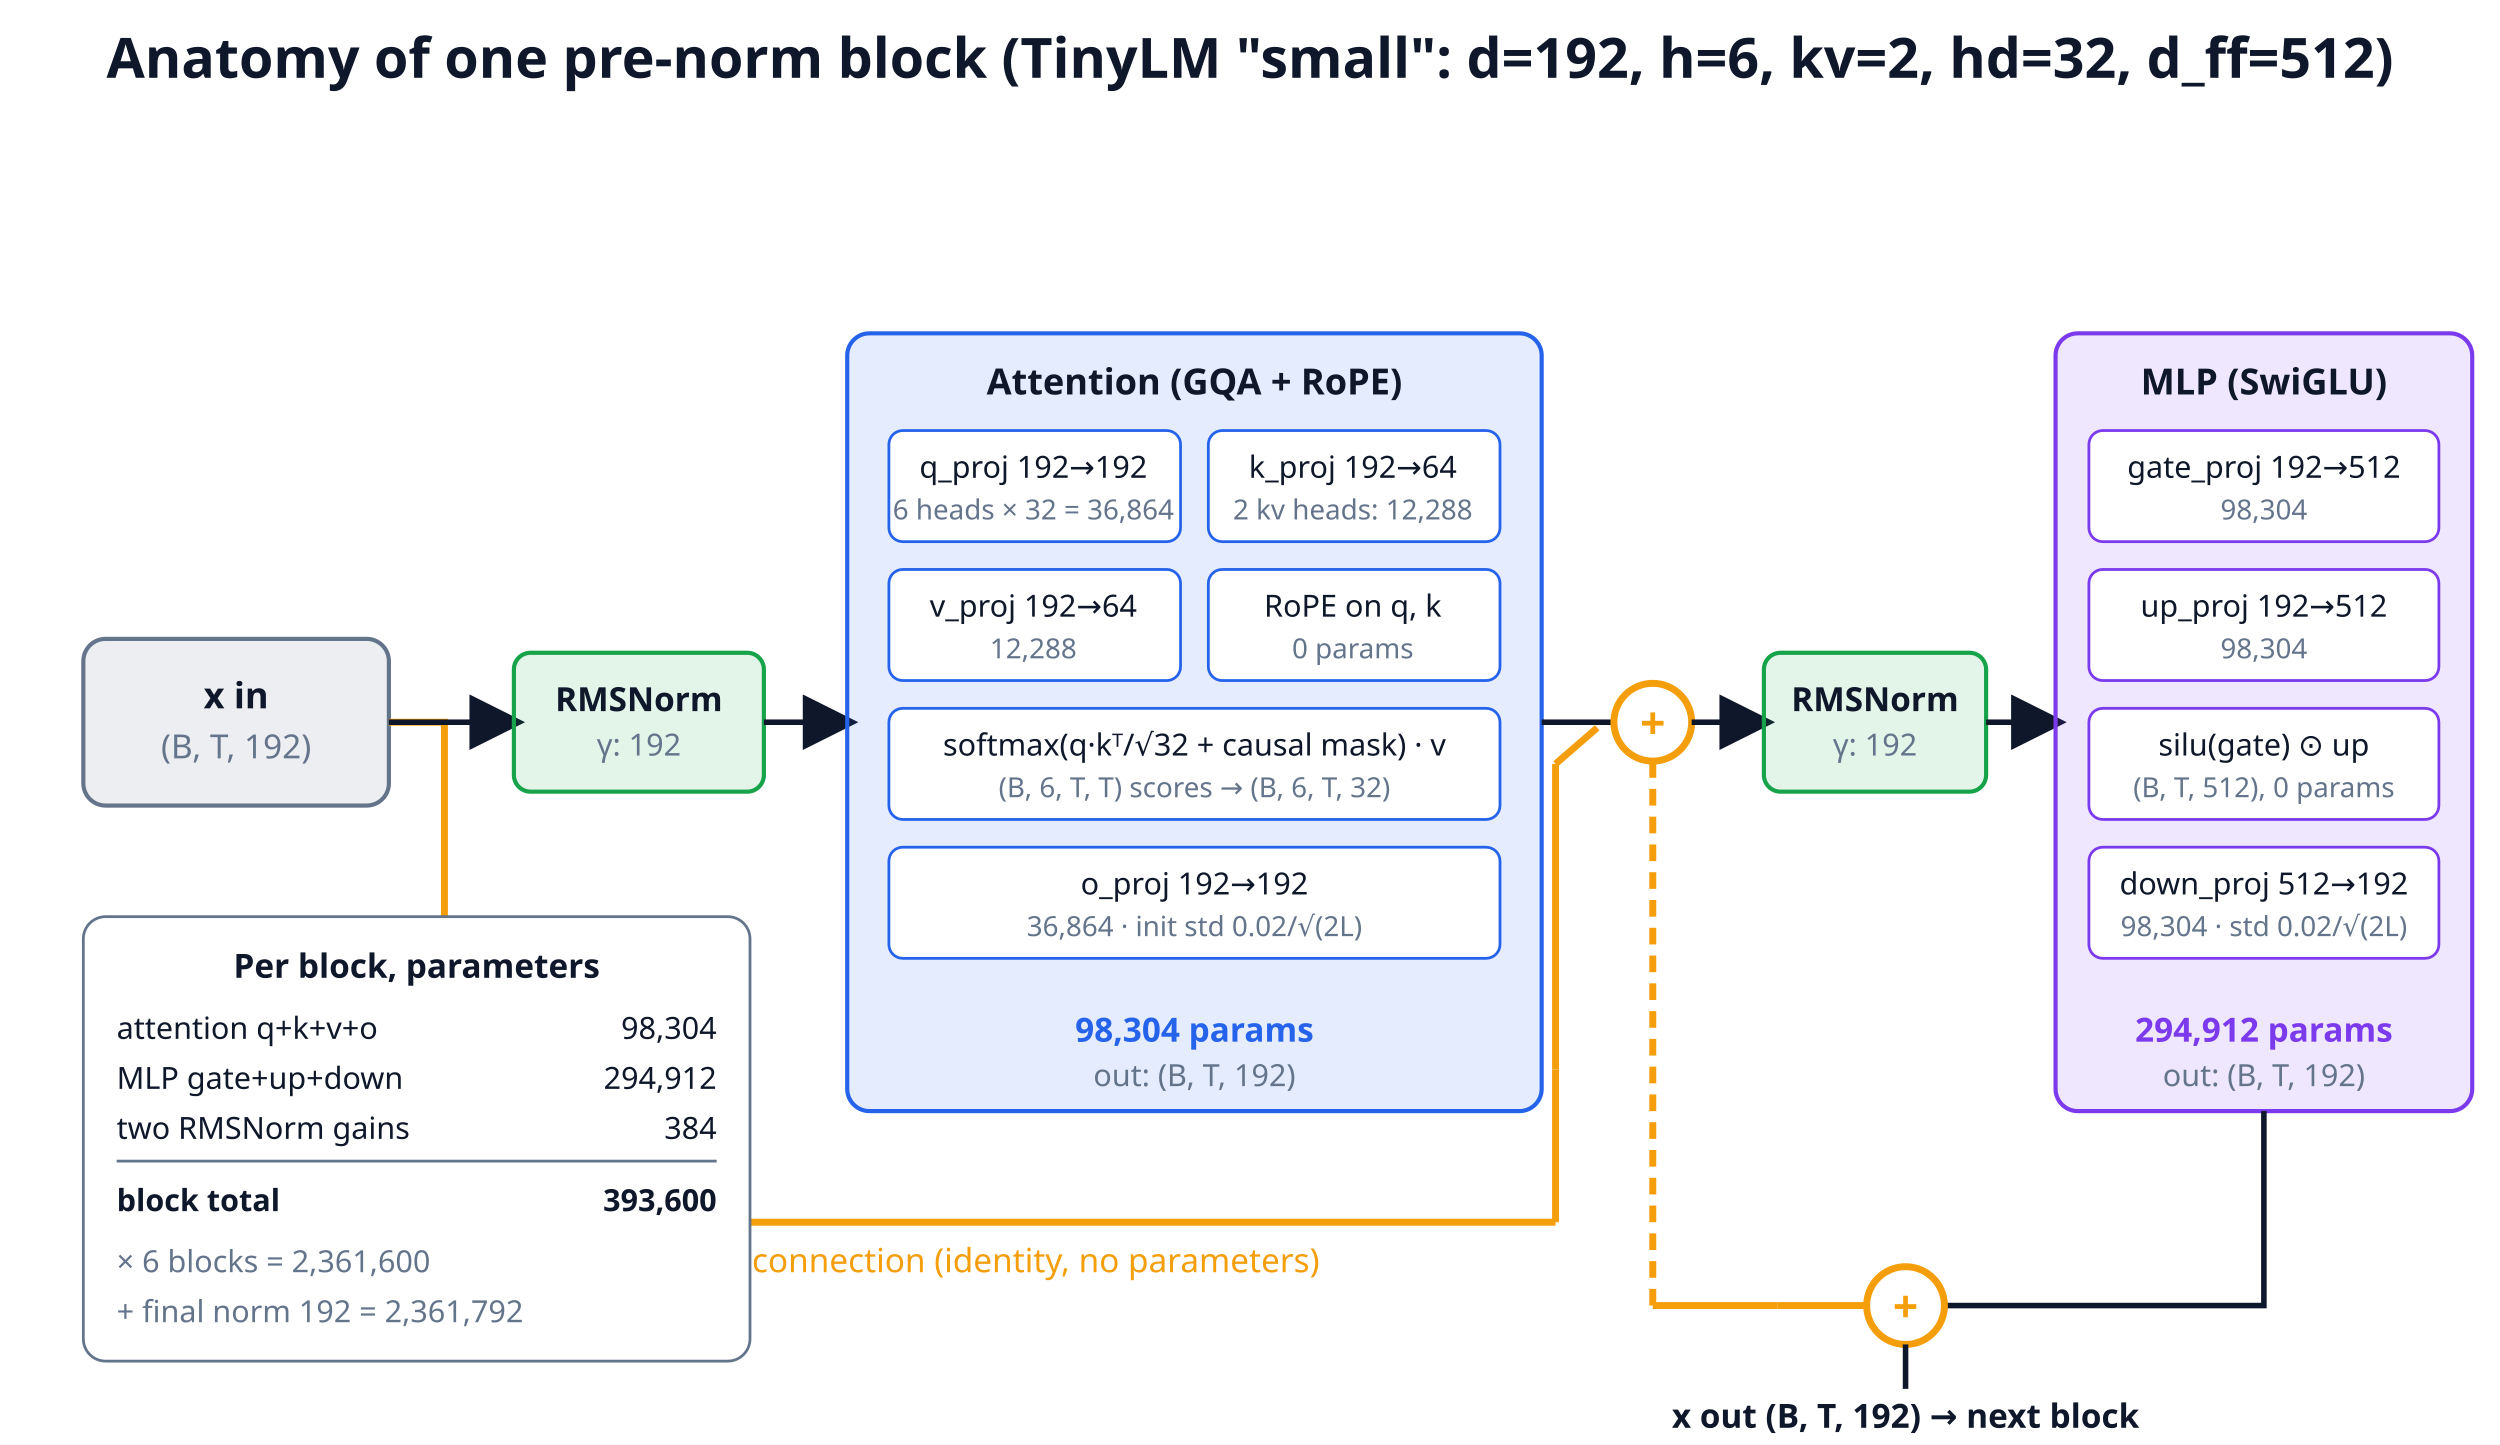
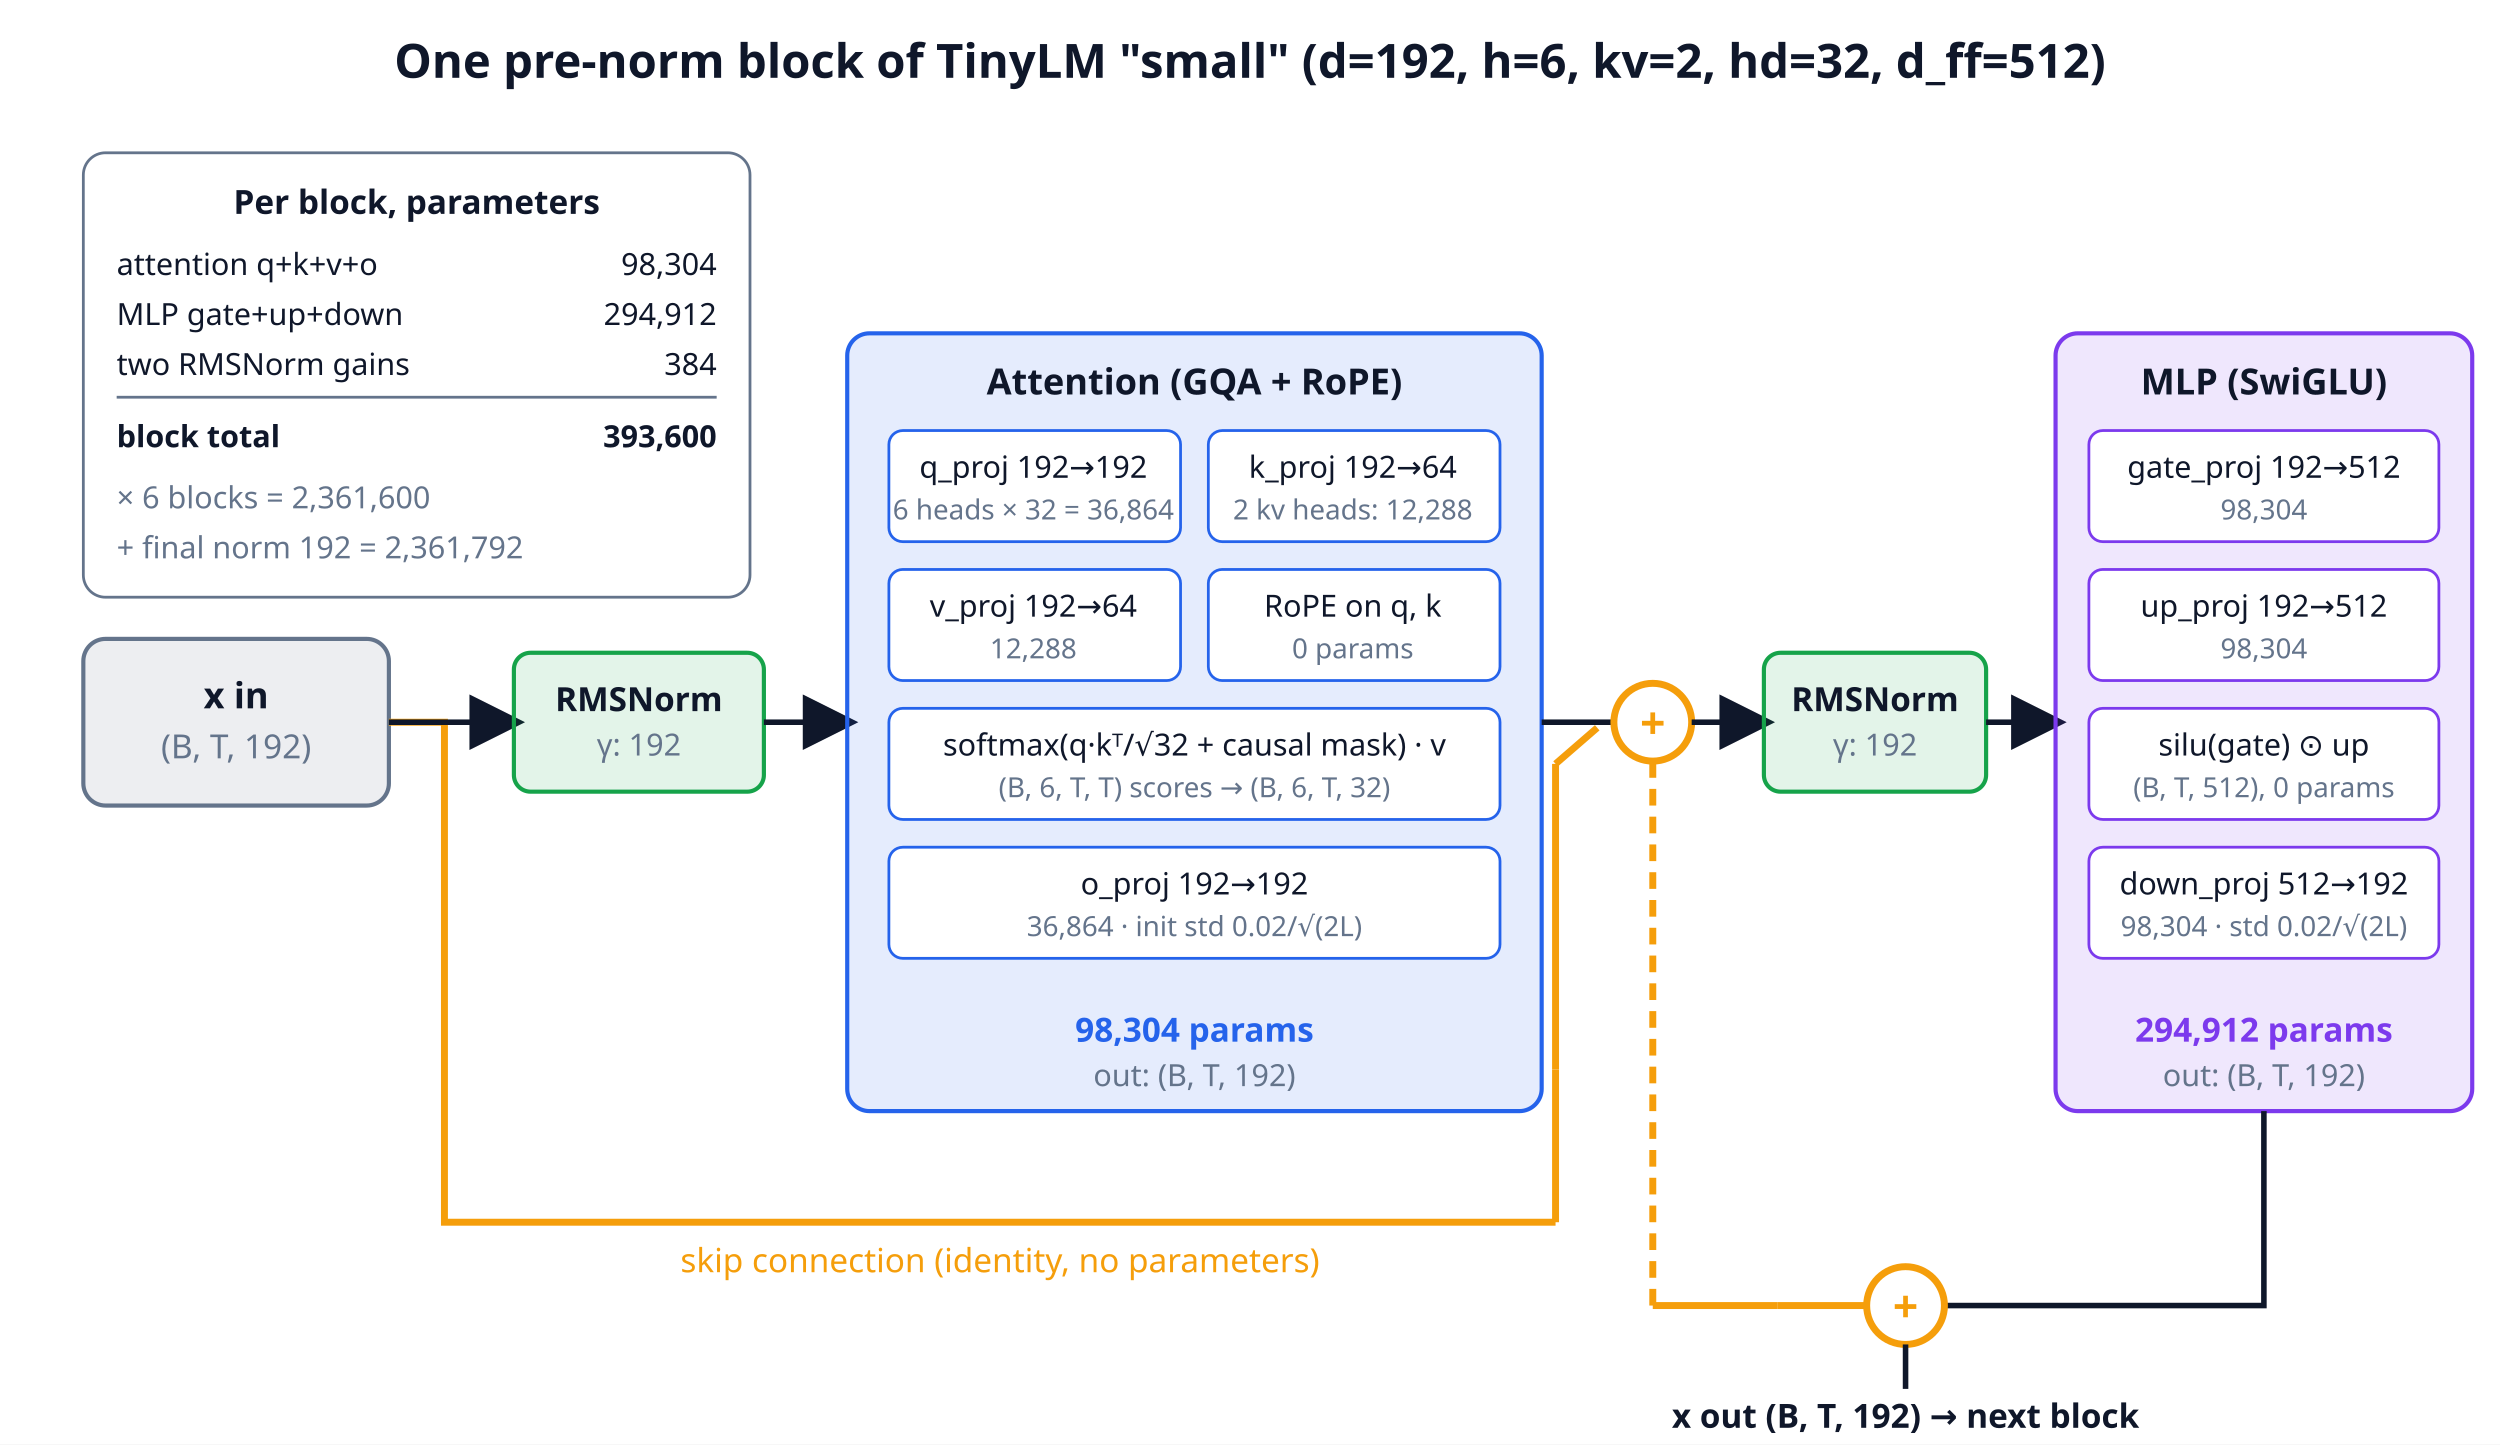
<svg xmlns="http://www.w3.org/2000/svg" width="900" height="520" viewBox="0 0 900 520" font-family="system-ui, sans-serif">
  <rect width="900" height="520" fill="#ffffff" />
  <defs>
    <marker id="a" markerWidth="10" markerHeight="10" refX="8" refY="5" orient="auto" markerUnits="strokeWidth">
      <path d="M0,0 L10,5 L0,10 z" fill="#0f172a" />
    </marker>
  </defs>
-   <text x="450" y="28" text-anchor="middle" font-size="20" font-weight="600" fill="#0f172a">Anatomy of one pre-norm block (TinyLM "small": d=192, h=6, kv=2, hd=32, d_ff=512)</text>
+   <text x="450" y="28" text-anchor="middle" font-size="17" font-weight="600" fill="#0f172a">One pre-norm block of TinyLM "small" (d=192, h=6, kv=2, hd=32, d_ff=512)</text>
  <rect x="30" y="230" width="110" height="60" rx="8" fill="#64748b" fill-opacity="0.12" stroke="#64748b" stroke-width="1.5" />
  <text x="85" y="255" text-anchor="middle" font-size="13" font-weight="600" fill="#0f172a">x in</text>
  <text x="85" y="273" text-anchor="middle" font-size="12" fill="#64748b">(B, T, 192)</text>
  <path d="M140,260 L160,260 L160,440 L560,440" fill="none" stroke="#f59e0b" stroke-width="2.5" />
  <text x="360" y="458" text-anchor="middle" font-size="12" fill="#f59e0b">skip connection (identity, no parameters)</text>
  <line x1="140" y1="260" x2="185" y2="260" stroke="#0f172a" stroke-width="2" marker-end="url(#a)" />
  <rect x="185" y="235" width="90" height="50" rx="6" fill="#16a34a" fill-opacity="0.12" stroke="#16a34a" stroke-width="1.5" />
  <text x="230" y="256" text-anchor="middle" font-size="12" font-weight="600" fill="#0f172a">RMSNorm</text>
  <text x="230" y="272" text-anchor="middle" font-size="11" fill="#64748b">γ: 192</text>
  <line x1="275" y1="260" x2="305" y2="260" stroke="#0f172a" stroke-width="2" marker-end="url(#a)" />
  <rect x="305" y="120" width="250" height="280" rx="8" fill="#2563eb" fill-opacity="0.12" stroke="#2563eb" stroke-width="1.5" />
  <text x="430" y="142" text-anchor="middle" font-size="13" font-weight="600" fill="#0f172a">Attention (GQA + RoPE)</text>
  <rect x="320" y="155" width="105" height="40" rx="5" fill="#ffffff" stroke="#2563eb" />
  <text x="372" y="172" text-anchor="middle" font-size="11" fill="#0f172a">q_proj 192→192</text>
  <text x="372" y="187" text-anchor="middle" font-size="10" fill="#64748b">6 heads × 32 = 36,864</text>
  <rect x="435" y="155" width="105" height="40" rx="5" fill="#ffffff" stroke="#2563eb" />
  <text x="487" y="172" text-anchor="middle" font-size="11" fill="#0f172a">k_proj 192→64</text>
  <text x="487" y="187" text-anchor="middle" font-size="10" fill="#64748b">2 kv heads: 12,288</text>
  <rect x="320" y="205" width="105" height="40" rx="5" fill="#ffffff" stroke="#2563eb" />
  <text x="372" y="222" text-anchor="middle" font-size="11" fill="#0f172a">v_proj 192→64</text>
  <text x="372" y="237" text-anchor="middle" font-size="10" fill="#64748b">12,288</text>
  <rect x="435" y="205" width="105" height="40" rx="5" fill="#ffffff" stroke="#2563eb" />
  <text x="487" y="222" text-anchor="middle" font-size="11" fill="#0f172a">RoPE on q, k</text>
  <text x="487" y="237" text-anchor="middle" font-size="10" fill="#64748b">0 params</text>
  <rect x="320" y="255" width="220" height="40" rx="5" fill="#ffffff" stroke="#2563eb" />
  <text x="430" y="272" text-anchor="middle" font-size="11" fill="#0f172a">softmax(q·kᵀ/√32 + causal mask) · v</text>
  <text x="430" y="287" text-anchor="middle" font-size="10" fill="#64748b">(B, 6, T, T) scores → (B, 6, T, 32)</text>
  <rect x="320" y="305" width="220" height="40" rx="5" fill="#ffffff" stroke="#2563eb" />
  <text x="430" y="322" text-anchor="middle" font-size="11" fill="#0f172a">o_proj 192→192</text>
  <text x="430" y="337" text-anchor="middle" font-size="10" fill="#64748b">36,864 · init std 0.02/√(2L)</text>
  <text x="430" y="375" text-anchor="middle" font-size="12" font-weight="600" fill="#2563eb">98,304 params</text>
  <text x="430" y="391" text-anchor="middle" font-size="11" fill="#64748b">out: (B, T, 192)</text>
  <line x1="555" y1="260" x2="580" y2="260" stroke="#0f172a" stroke-width="2" />
  <line x1="560" y1="440" x2="560" y2="385" stroke="#f59e0b" stroke-width="2.5" />
  <path d="M560,385 L560,275" fill="none" stroke="#f59e0b" stroke-width="2.5" />
  <circle cx="595" cy="260" r="14" fill="#ffffff" stroke="#f59e0b" stroke-width="2.5" />
  <text x="595" y="266" text-anchor="middle" font-size="16" font-weight="700" fill="#f59e0b">+</text>
  <path d="M560,275 L575,262" fill="none" stroke="#f59e0b" stroke-width="2.5" />
  <line x1="609" y1="260" x2="635" y2="260" stroke="#0f172a" stroke-width="2" marker-end="url(#a)" />
  <rect x="635" y="235" width="80" height="50" rx="6" fill="#16a34a" fill-opacity="0.12" stroke="#16a34a" stroke-width="1.5" />
  <text x="675" y="256" text-anchor="middle" font-size="12" font-weight="600" fill="#0f172a">RMSNorm</text>
  <text x="675" y="272" text-anchor="middle" font-size="11" fill="#64748b">γ: 192</text>
  <line x1="715" y1="260" x2="740" y2="260" stroke="#0f172a" stroke-width="2" marker-end="url(#a)" />
  <rect x="740" y="120" width="150" height="280" rx="8" fill="#7c3aed" fill-opacity="0.12" stroke="#7c3aed" stroke-width="1.5" />
  <text x="815" y="142" text-anchor="middle" font-size="13" font-weight="600" fill="#0f172a">MLP (SwiGLU)</text>
  <rect x="752" y="155" width="126" height="40" rx="5" fill="#ffffff" stroke="#7c3aed" />
  <text x="815" y="172" text-anchor="middle" font-size="11" fill="#0f172a">gate_proj 192→512</text>
  <text x="815" y="187" text-anchor="middle" font-size="10" fill="#64748b">98,304</text>
  <rect x="752" y="205" width="126" height="40" rx="5" fill="#ffffff" stroke="#7c3aed" />
  <text x="815" y="222" text-anchor="middle" font-size="11" fill="#0f172a">up_proj 192→512</text>
  <text x="815" y="237" text-anchor="middle" font-size="10" fill="#64748b">98,304</text>
  <rect x="752" y="255" width="126" height="40" rx="5" fill="#ffffff" stroke="#7c3aed" />
  <text x="815" y="272" text-anchor="middle" font-size="11" fill="#0f172a">silu(gate) ⊙ up</text>
  <text x="815" y="287" text-anchor="middle" font-size="10" fill="#64748b">(B, T, 512), 0 params</text>
  <rect x="752" y="305" width="126" height="40" rx="5" fill="#ffffff" stroke="#7c3aed" />
  <text x="815" y="322" text-anchor="middle" font-size="11" fill="#0f172a">down_proj 512→192</text>
  <text x="815" y="337" text-anchor="middle" font-size="10" fill="#64748b">98,304 · std 0.02/√(2L)</text>
  <text x="815" y="375" text-anchor="middle" font-size="12" font-weight="600" fill="#7c3aed">294,912 params</text>
  <text x="815" y="391" text-anchor="middle" font-size="11" fill="#64748b">out: (B, T, 192)</text>
  <path d="M815,400 L815,470 L720,470" fill="none" stroke="#0f172a" stroke-width="2" />
  <line x1="720" y1="470" x2="700" y2="470" stroke="#0f172a" stroke-width="2" />
  <line x1="595" y1="274" x2="595" y2="470" stroke="#f59e0b" stroke-width="2.5" stroke-dasharray="6 4" />
  <line x1="595" y1="470" x2="640" y2="470" stroke="#f59e0b" stroke-width="2.5" />
  <circle cx="686" cy="470" r="14" fill="#ffffff" stroke="#f59e0b" stroke-width="2.5" />
  <text x="686" y="476" text-anchor="middle" font-size="16" font-weight="700" fill="#f59e0b">+</text>
  <line x1="640" y1="470" x2="672" y2="470" stroke="#f59e0b" stroke-width="2.5" />
  <line x1="686" y1="484" x2="686" y2="500" stroke="#0f172a" stroke-width="2" />
  <text x="686" y="514" text-anchor="middle" font-size="12" font-weight="600" fill="#0f172a">x out (B, T, 192) → next block</text>
-   <rect x="30" y="330" width="240" height="160" rx="8" fill="#ffffff" stroke="#64748b" />
-   <text x="150" y="352" text-anchor="middle" font-size="12" font-weight="600" fill="#0f172a">Per block, parameters</text>
-   <text x="42" y="374" font-size="11" fill="#0f172a">attention q+k+v+o</text>
-   <text x="258" y="374" text-anchor="end" font-size="11" fill="#0f172a">98,304</text>
-   <text x="42" y="392" font-size="11" fill="#0f172a">MLP gate+up+down</text>
-   <text x="258" y="392" text-anchor="end" font-size="11" fill="#0f172a">294,912</text>
-   <text x="42" y="410" font-size="11" fill="#0f172a">two RMSNorm gains</text>
-   <text x="258" y="410" text-anchor="end" font-size="11" fill="#0f172a">384</text>
-   <line x1="42" y1="418" x2="258" y2="418" stroke="#64748b" />
-   <text x="42" y="436" font-size="11" font-weight="600" fill="#0f172a">block total</text>
-   <text x="258" y="436" text-anchor="end" font-size="11" font-weight="600" fill="#0f172a">393,600</text>
-   <text x="42" y="458" font-size="11" fill="#64748b">× 6 blocks = 2,361,600</text>
-   <text x="42" y="476" font-size="11" fill="#64748b">+ final norm 192 = 2,361,792</text>
+   <rect x="30" y="55" width="240" height="160" rx="8" fill="#ffffff" stroke="#64748b" />
+   <text x="150" y="77" text-anchor="middle" font-size="12" font-weight="600" fill="#0f172a">Per block, parameters</text>
+   <text x="42" y="99" font-size="11" fill="#0f172a">attention q+k+v+o</text>
+   <text x="258" y="99" text-anchor="end" font-size="11" fill="#0f172a">98,304</text>
+   <text x="42" y="117" font-size="11" fill="#0f172a">MLP gate+up+down</text>
+   <text x="258" y="117" text-anchor="end" font-size="11" fill="#0f172a">294,912</text>
+   <text x="42" y="135" font-size="11" fill="#0f172a">two RMSNorm gains</text>
+   <text x="258" y="135" text-anchor="end" font-size="11" fill="#0f172a">384</text>
+   <line x1="42" y1="143" x2="258" y2="143" stroke="#64748b" />
+   <text x="42" y="161" font-size="11" font-weight="600" fill="#0f172a">block total</text>
+   <text x="258" y="161" text-anchor="end" font-size="11" font-weight="600" fill="#0f172a">393,600</text>
+   <text x="42" y="183" font-size="11" fill="#64748b">× 6 blocks = 2,361,600</text>
+   <text x="42" y="201" font-size="11" fill="#64748b">+ final norm 192 = 2,361,792</text>
</svg>
